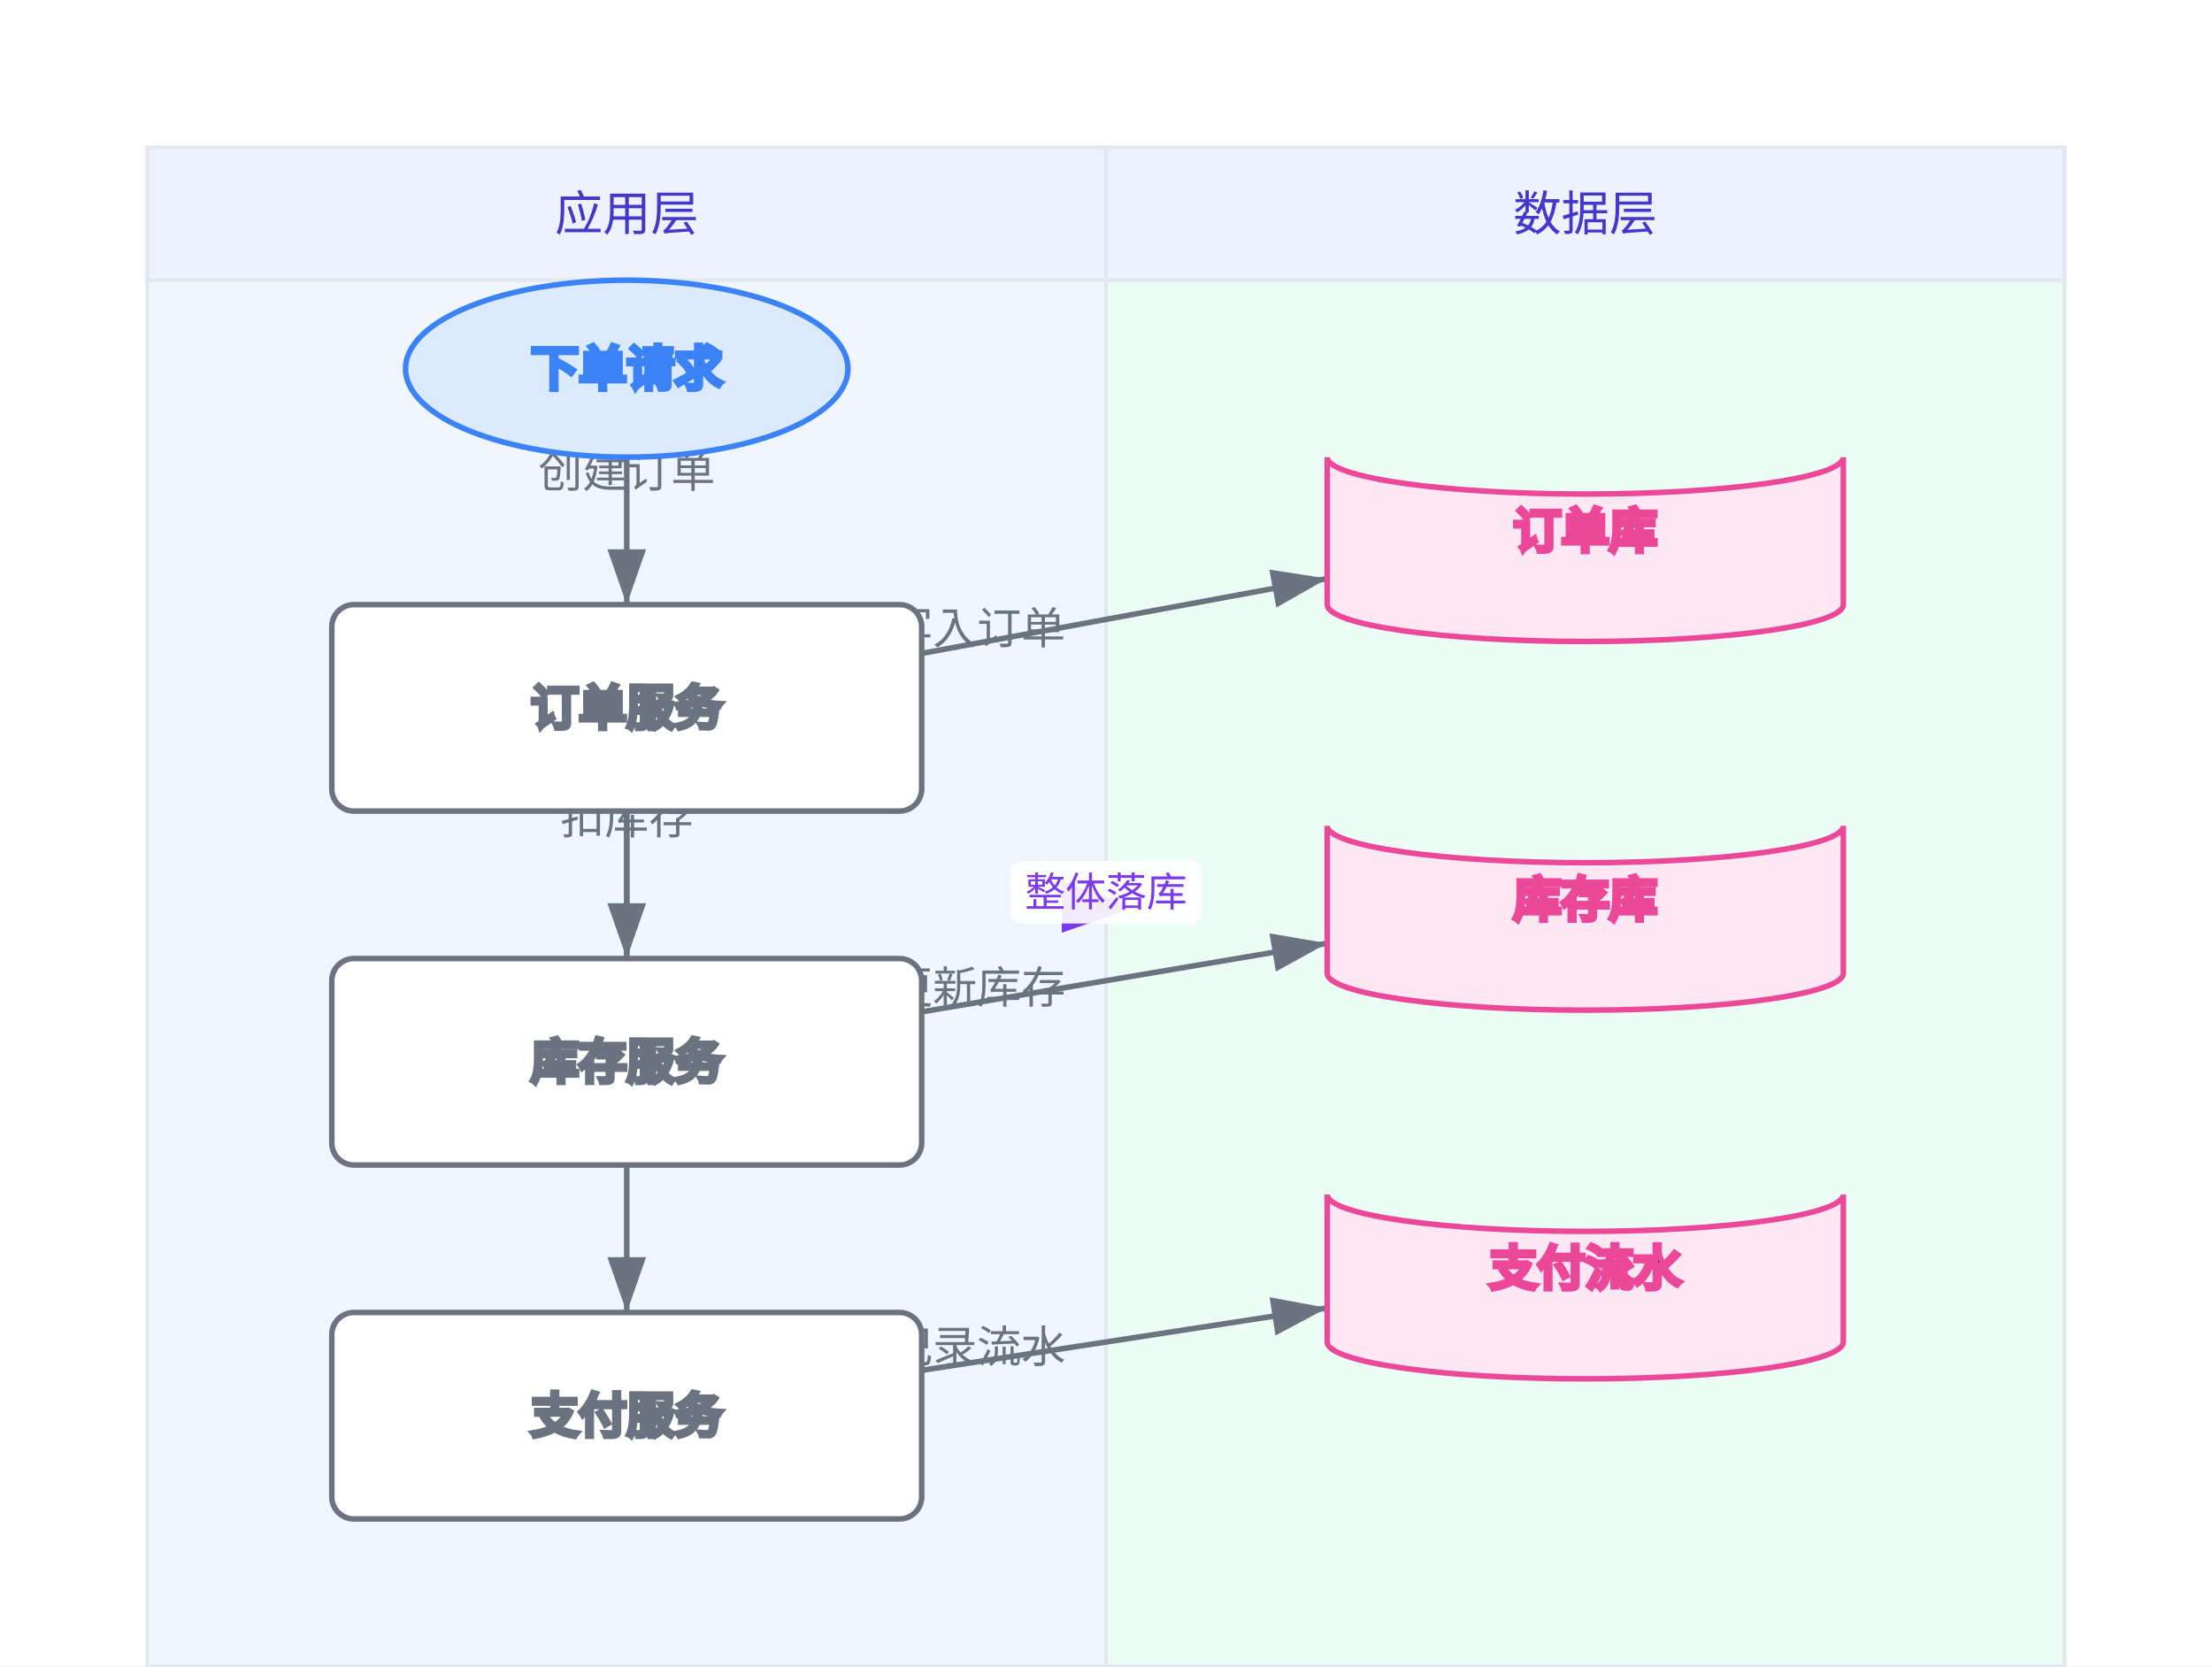
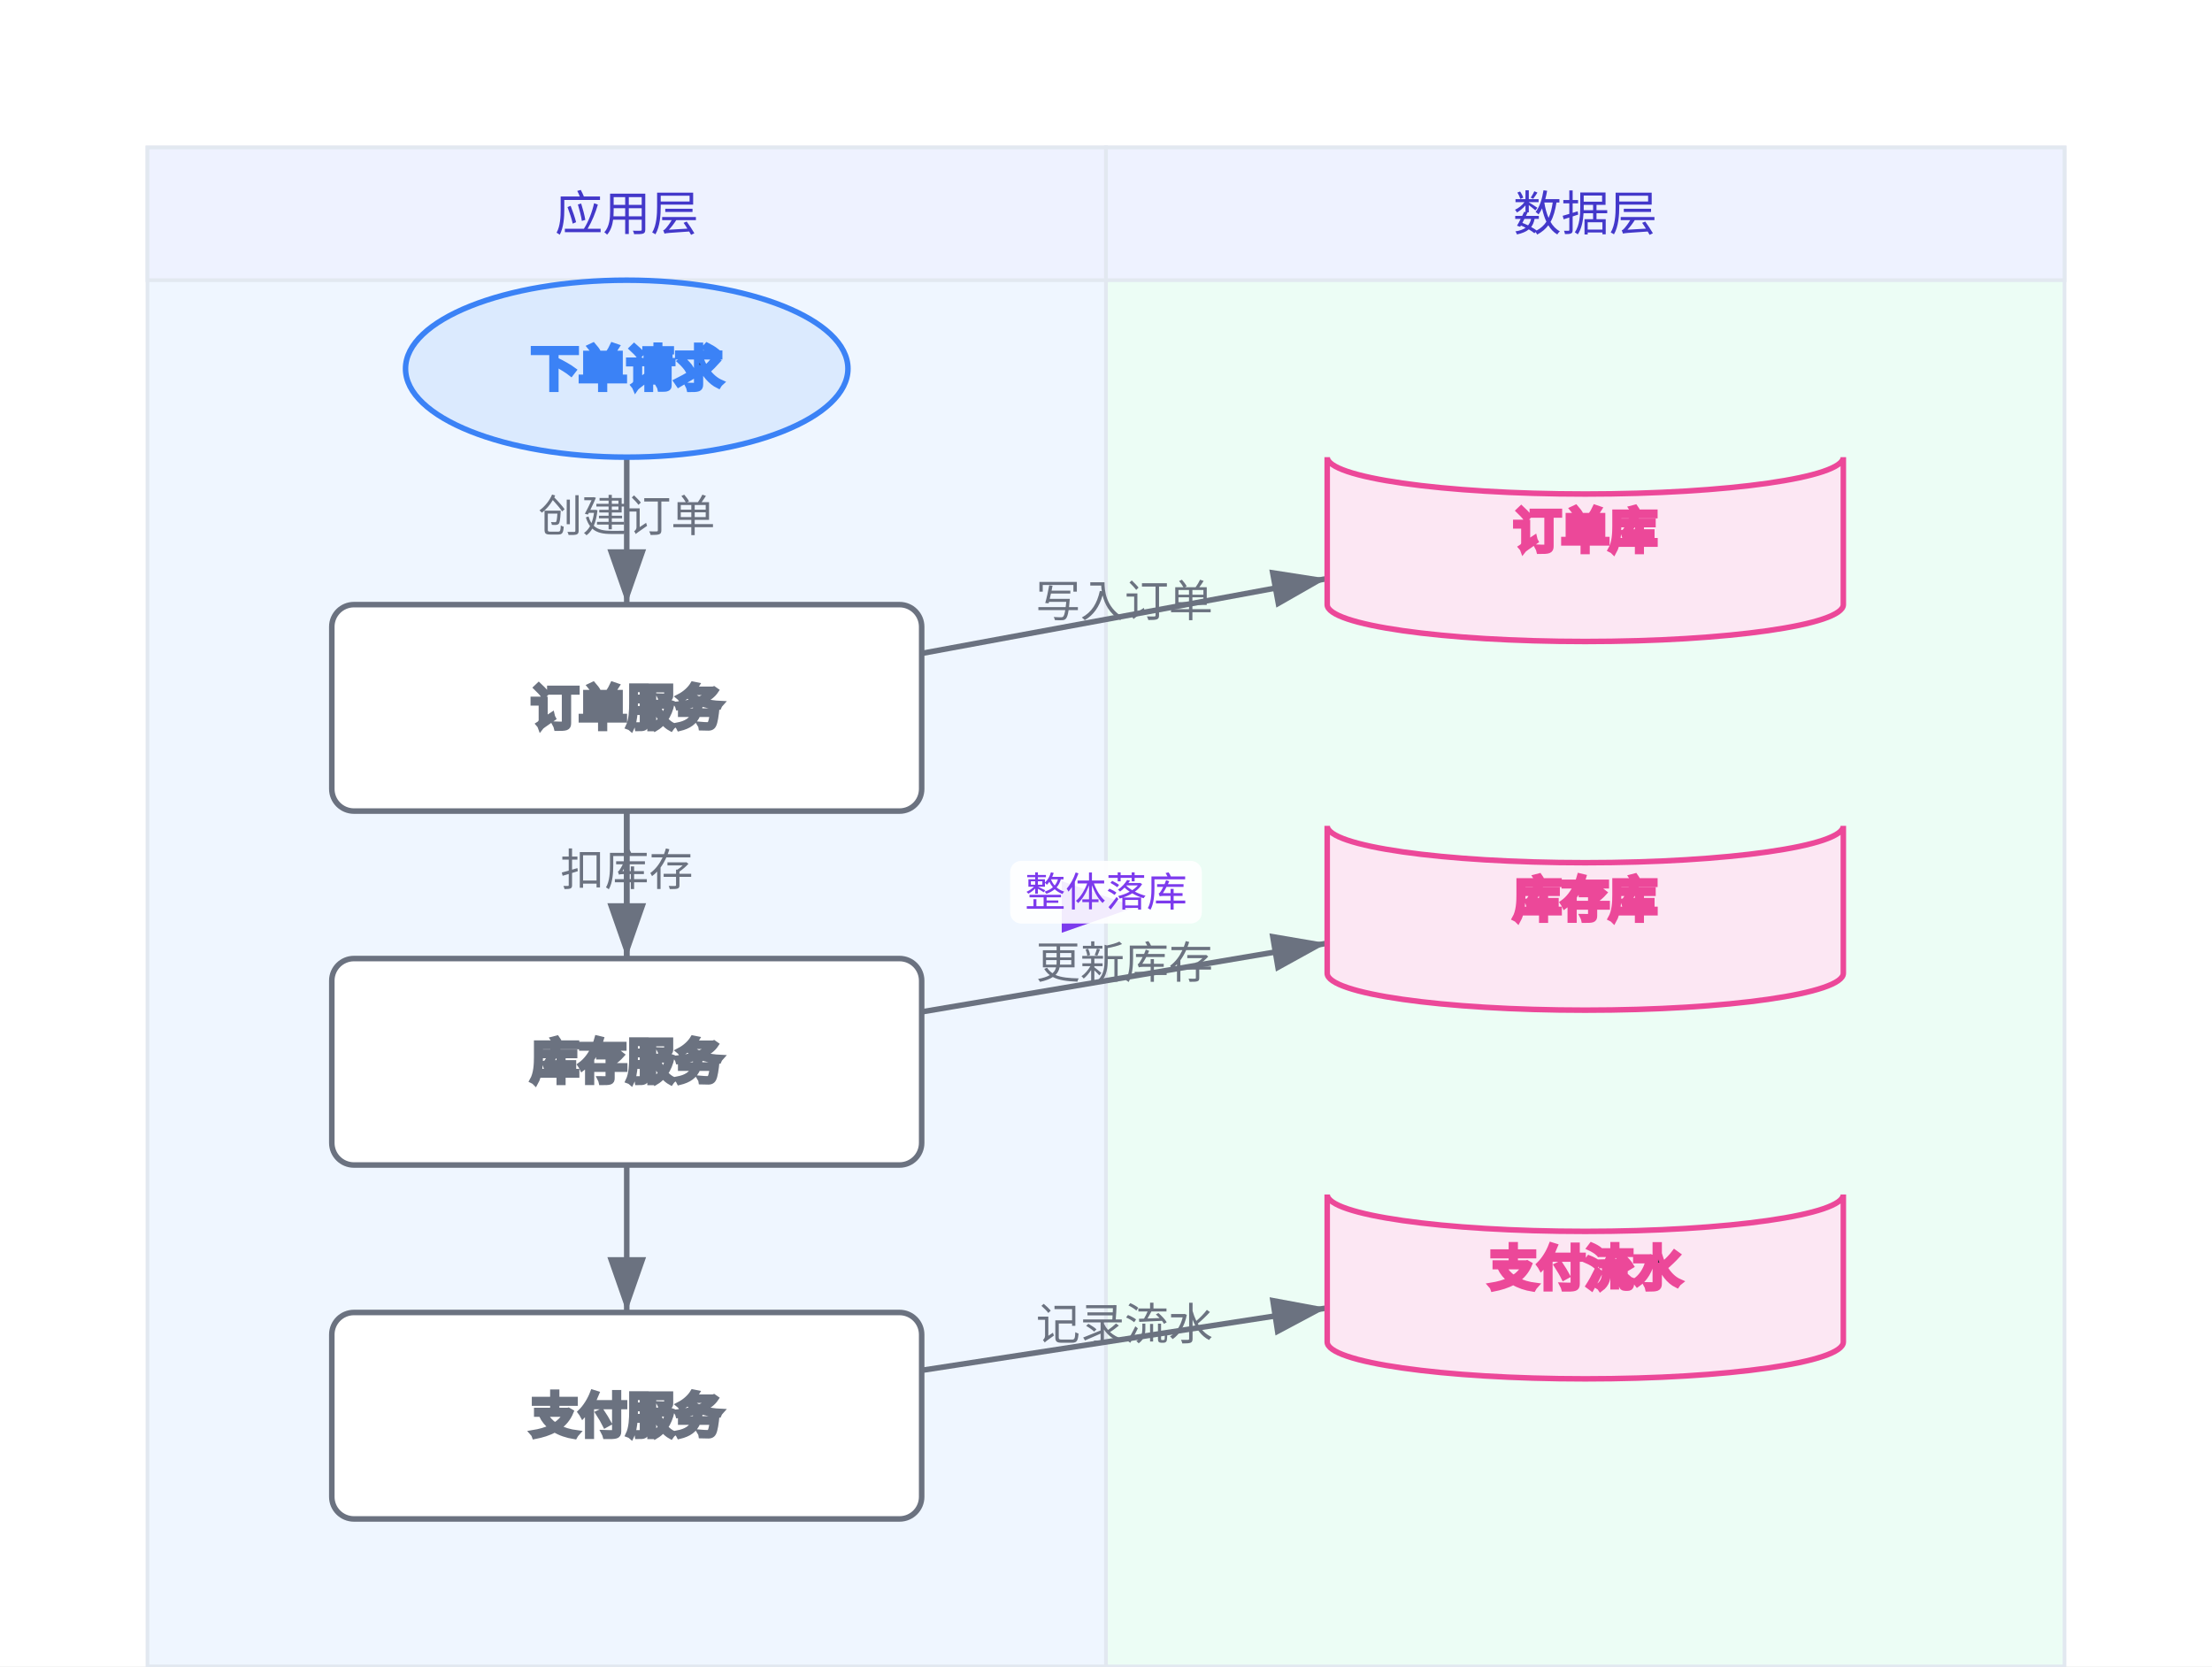
<svg xmlns="http://www.w3.org/2000/svg" width="600" height="452" viewBox="0 0 600 452">
  <defs>
    <marker id="arrowhead" markerWidth="10" markerHeight="7" refX="10" refY="3.5" orient="auto">
      <polygon points="0 0, 10 3.5, 0 7" fill="#6b7280" />
    </marker>
    <marker id="arrowhead-purple" markerWidth="10" markerHeight="7" refX="10" refY="3.5" orient="auto">
      <polygon points="0 0, 10 3.5, 0 7" fill="#7c3aed" />
    </marker>
  </defs>
  <rect x="0" y="0" width="600" height="452" fill="#ffffff" />
  <g class="lgdl-lane">
    <rect x="40" y="40" width="260" height="412" fill="#eff6ff" stroke="#e2e8f0" />
    <rect x="40" y="40" width="260" height="36" fill="#eef2ff" stroke="#e2e8f0" />
    <text x="170" y="58" font-family="'Segoe UI', 'PingFang SC', 'Microsoft YaHei', sans-serif" font-size="13" fill="#4338ca" text-anchor="middle" dominant-baseline="middle">应用层</text>
  </g>
  <g class="lgdl-lane">
    <rect x="300" y="40" width="260" height="412" fill="#ecfdf5" stroke="#e2e8f0" />
    <rect x="300" y="40" width="260" height="36" fill="#eef2ff" stroke="#e2e8f0" />
    <text x="430" y="58" font-family="'Segoe UI', 'PingFang SC', 'Microsoft YaHei', sans-serif" font-size="13" fill="#4338ca" text-anchor="middle" dominant-baseline="middle">数据层</text>
  </g>
  <g class="lgdl-aggregate-edge">
    <line x1="300" y1="246" x2="308" y2="246" stroke="#7c3aed" stroke-width="2" stroke-dasharray="5 3" marker-end="url(#arrowhead-purple)" />
    <rect x="274.0" y="233.5" width="52" height="17" rx="3" fill="#ffffff" opacity="0.9" />
    <text x="300" y="242" font-family="'Segoe UI', 'PingFang SC', 'Microsoft YaHei', sans-serif" font-size="11" fill="#7c3aed" text-anchor="middle" dominant-baseline="middle">整体落库</text>
  </g>
  <g class="lgdl-edge">
-     <path d="M 170,100 L 170,164" fill="none" stroke="#6b7280" stroke-width="1.5" marker-end="url(#arrowhead)" />
-     <text x="170" y="128" font-family="'Segoe UI', 'PingFang SC', 'Microsoft YaHei', sans-serif" font-size="12" fill="#6b7280" text-anchor="middle" dominant-baseline="middle">创建订单</text>
+     <path d="M 170,124 L 170,164" fill="none" stroke="#6b7280" stroke-width="1.5" marker-end="url(#arrowhead)" />
+     <text x="170" y="140" font-family="'Segoe UI', 'PingFang SC', 'Microsoft YaHei', sans-serif" font-size="12" fill="#6b7280" text-anchor="middle" dominant-baseline="middle">创建订单</text>
  </g>
  <g class="lgdl-edge">
-     <path d="M 170,192 L 360,156.923" fill="none" stroke="#6b7280" stroke-width="1.5" marker-end="url(#arrowhead)" />
-     <text x="265" y="170.462" font-family="'Segoe UI', 'PingFang SC', 'Microsoft YaHei', sans-serif" font-size="12" fill="#6b7280" text-anchor="middle" dominant-baseline="middle">写入订单</text>
+     <path d="M 250,177.231 L 360,156.923" fill="none" stroke="#6b7280" stroke-width="1.5" marker-end="url(#arrowhead)" />
+     <text x="305" y="163.077" font-family="'Segoe UI', 'PingFang SC', 'Microsoft YaHei', sans-serif" font-size="12" fill="#6b7280" text-anchor="middle" dominant-baseline="middle">写入订单</text>
  </g>
  <g class="lgdl-edge">
-     <path d="M 170,192 L 170,260" fill="none" stroke="#6b7280" stroke-width="1.5" marker-end="url(#arrowhead)" />
-     <text x="170" y="222" font-family="'Segoe UI', 'PingFang SC', 'Microsoft YaHei', sans-serif" font-size="12" fill="#6b7280" text-anchor="middle" dominant-baseline="middle">扣库存</text>
+     <path d="M 170,220 L 170,260" fill="none" stroke="#6b7280" stroke-width="1.5" marker-end="url(#arrowhead)" />
+     <text x="170" y="236" font-family="'Segoe UI', 'PingFang SC', 'Microsoft YaHei', sans-serif" font-size="12" fill="#6b7280" text-anchor="middle" dominant-baseline="middle">扣库存</text>
  </g>
  <g class="lgdl-edge">
-     <path d="M 170,288 L 360,255.846" fill="none" stroke="#6b7280" stroke-width="1.5" marker-end="url(#arrowhead)" />
-     <text x="265" y="267.923" font-family="'Segoe UI', 'PingFang SC', 'Microsoft YaHei', sans-serif" font-size="12" fill="#6b7280" text-anchor="middle" dominant-baseline="middle">更新库存</text>
+     <path d="M 250,274.462 L 360,255.846" fill="none" stroke="#6b7280" stroke-width="1.5" marker-end="url(#arrowhead)" />
+     <text x="305" y="261.154" font-family="'Segoe UI', 'PingFang SC', 'Microsoft YaHei', sans-serif" font-size="12" fill="#6b7280" text-anchor="middle" dominant-baseline="middle">更新库存</text>
  </g>
  <g class="lgdl-edge">
-     <path d="M 170,192 L 170,356" fill="none" stroke="#6b7280" stroke-width="1.5" marker-end="url(#arrowhead)" />
-     <text x="170" y="270" font-family="'Segoe UI', 'PingFang SC', 'Microsoft YaHei', sans-serif" font-size="12" fill="#6b7280" text-anchor="middle" dominant-baseline="middle">发起支付</text>
+     <path d="M 170,220 L 170,356" fill="none" stroke="#6b7280" stroke-width="1.5" marker-end="url(#arrowhead)" />
+     <text x="170" y="284" font-family="'Segoe UI', 'PingFang SC', 'Microsoft YaHei', sans-serif" font-size="12" fill="#6b7280" text-anchor="middle" dominant-baseline="middle">发起支付</text>
  </g>
  <g class="lgdl-edge">
-     <path d="M 170,384 L 360,354.769" fill="none" stroke="#6b7280" stroke-width="1.5" marker-end="url(#arrowhead)" />
-     <text x="265" y="365.385" font-family="'Segoe UI', 'PingFang SC', 'Microsoft YaHei', sans-serif" font-size="12" fill="#6b7280" text-anchor="middle" dominant-baseline="middle">记录流水</text>
+     <path d="M 250,371.692 L 360,354.769" fill="none" stroke="#6b7280" stroke-width="1.5" marker-end="url(#arrowhead)" />
+     <text x="305" y="359.231" font-family="'Segoe UI', 'PingFang SC', 'Microsoft YaHei', sans-serif" font-size="12" fill="#6b7280" text-anchor="middle" dominant-baseline="middle">记录流水</text>
  </g>
  <g class="lgdl-node" fill="#dbeafe" stroke="#3b82f6" stroke-width="1.5">
    <rect x="110" y="76" width="120" height="48" rx="60" ry="60" />
    <text x="170" y="100" font-family="'Segoe UI', 'PingFang SC', 'Microsoft YaHei', sans-serif" font-size="13" fill="#1f2937" text-anchor="middle" dominant-baseline="middle">下单请求</text>
  </g>
  <g class="lgdl-node" fill="#ffffff" stroke="#6b7280" stroke-width="1.5">
    <rect x="90" y="164" width="160" height="56" rx="6" ry="6" />
    <text x="170" y="192" font-family="'Segoe UI', 'PingFang SC', 'Microsoft YaHei', sans-serif" font-size="13" fill="#1f2937" text-anchor="middle" dominant-baseline="middle">订单服务</text>
  </g>
  <g class="lgdl-node" fill="#ffffff" stroke="#6b7280" stroke-width="1.5">
    <rect x="90" y="260" width="160" height="56" rx="6" ry="6" />
    <text x="170" y="288" font-family="'Segoe UI', 'PingFang SC', 'Microsoft YaHei', sans-serif" font-size="13" fill="#1f2937" text-anchor="middle" dominant-baseline="middle">库存服务</text>
  </g>
  <g class="lgdl-node" fill="#ffffff" stroke="#6b7280" stroke-width="1.5">
    <rect x="90" y="356" width="160" height="56" rx="6" ry="6" />
    <text x="170" y="384" font-family="'Segoe UI', 'PingFang SC', 'Microsoft YaHei', sans-serif" font-size="13" fill="#1f2937" text-anchor="middle" dominant-baseline="middle">支付服务</text>
  </g>
  <g class="lgdl-node" fill="#fce7f3" stroke="#ec4899" stroke-width="1.5">
    <path d="M 360,124 L 360,164 A 70,10 0 0 0 500,164 L 500,124 A 70,10 0 0 1 360,124 Z" />
    <text x="430" y="144" font-family="'Segoe UI', 'PingFang SC', 'Microsoft YaHei', sans-serif" font-size="13" fill="#1f2937" text-anchor="middle" dominant-baseline="middle">订单库</text>
  </g>
  <g class="lgdl-node" fill="#fce7f3" stroke="#ec4899" stroke-width="1.5">
    <path d="M 360,224 L 360,264 A 70,10 0 0 0 500,264 L 500,224 A 70,10 0 0 1 360,224 Z" />
    <text x="430" y="244" font-family="'Segoe UI', 'PingFang SC', 'Microsoft YaHei', sans-serif" font-size="13" fill="#1f2937" text-anchor="middle" dominant-baseline="middle">库存库</text>
  </g>
  <g class="lgdl-node" fill="#fce7f3" stroke="#ec4899" stroke-width="1.5">
    <path d="M 360,324 L 360,364 A 70,10 0 0 0 500,364 L 500,324 A 70,10 0 0 1 360,324 Z" />
    <text x="430" y="344" font-family="'Segoe UI', 'PingFang SC', 'Microsoft YaHei', sans-serif" font-size="13" fill="#1f2937" text-anchor="middle" dominant-baseline="middle">支付流水</text>
  </g>
</svg>
